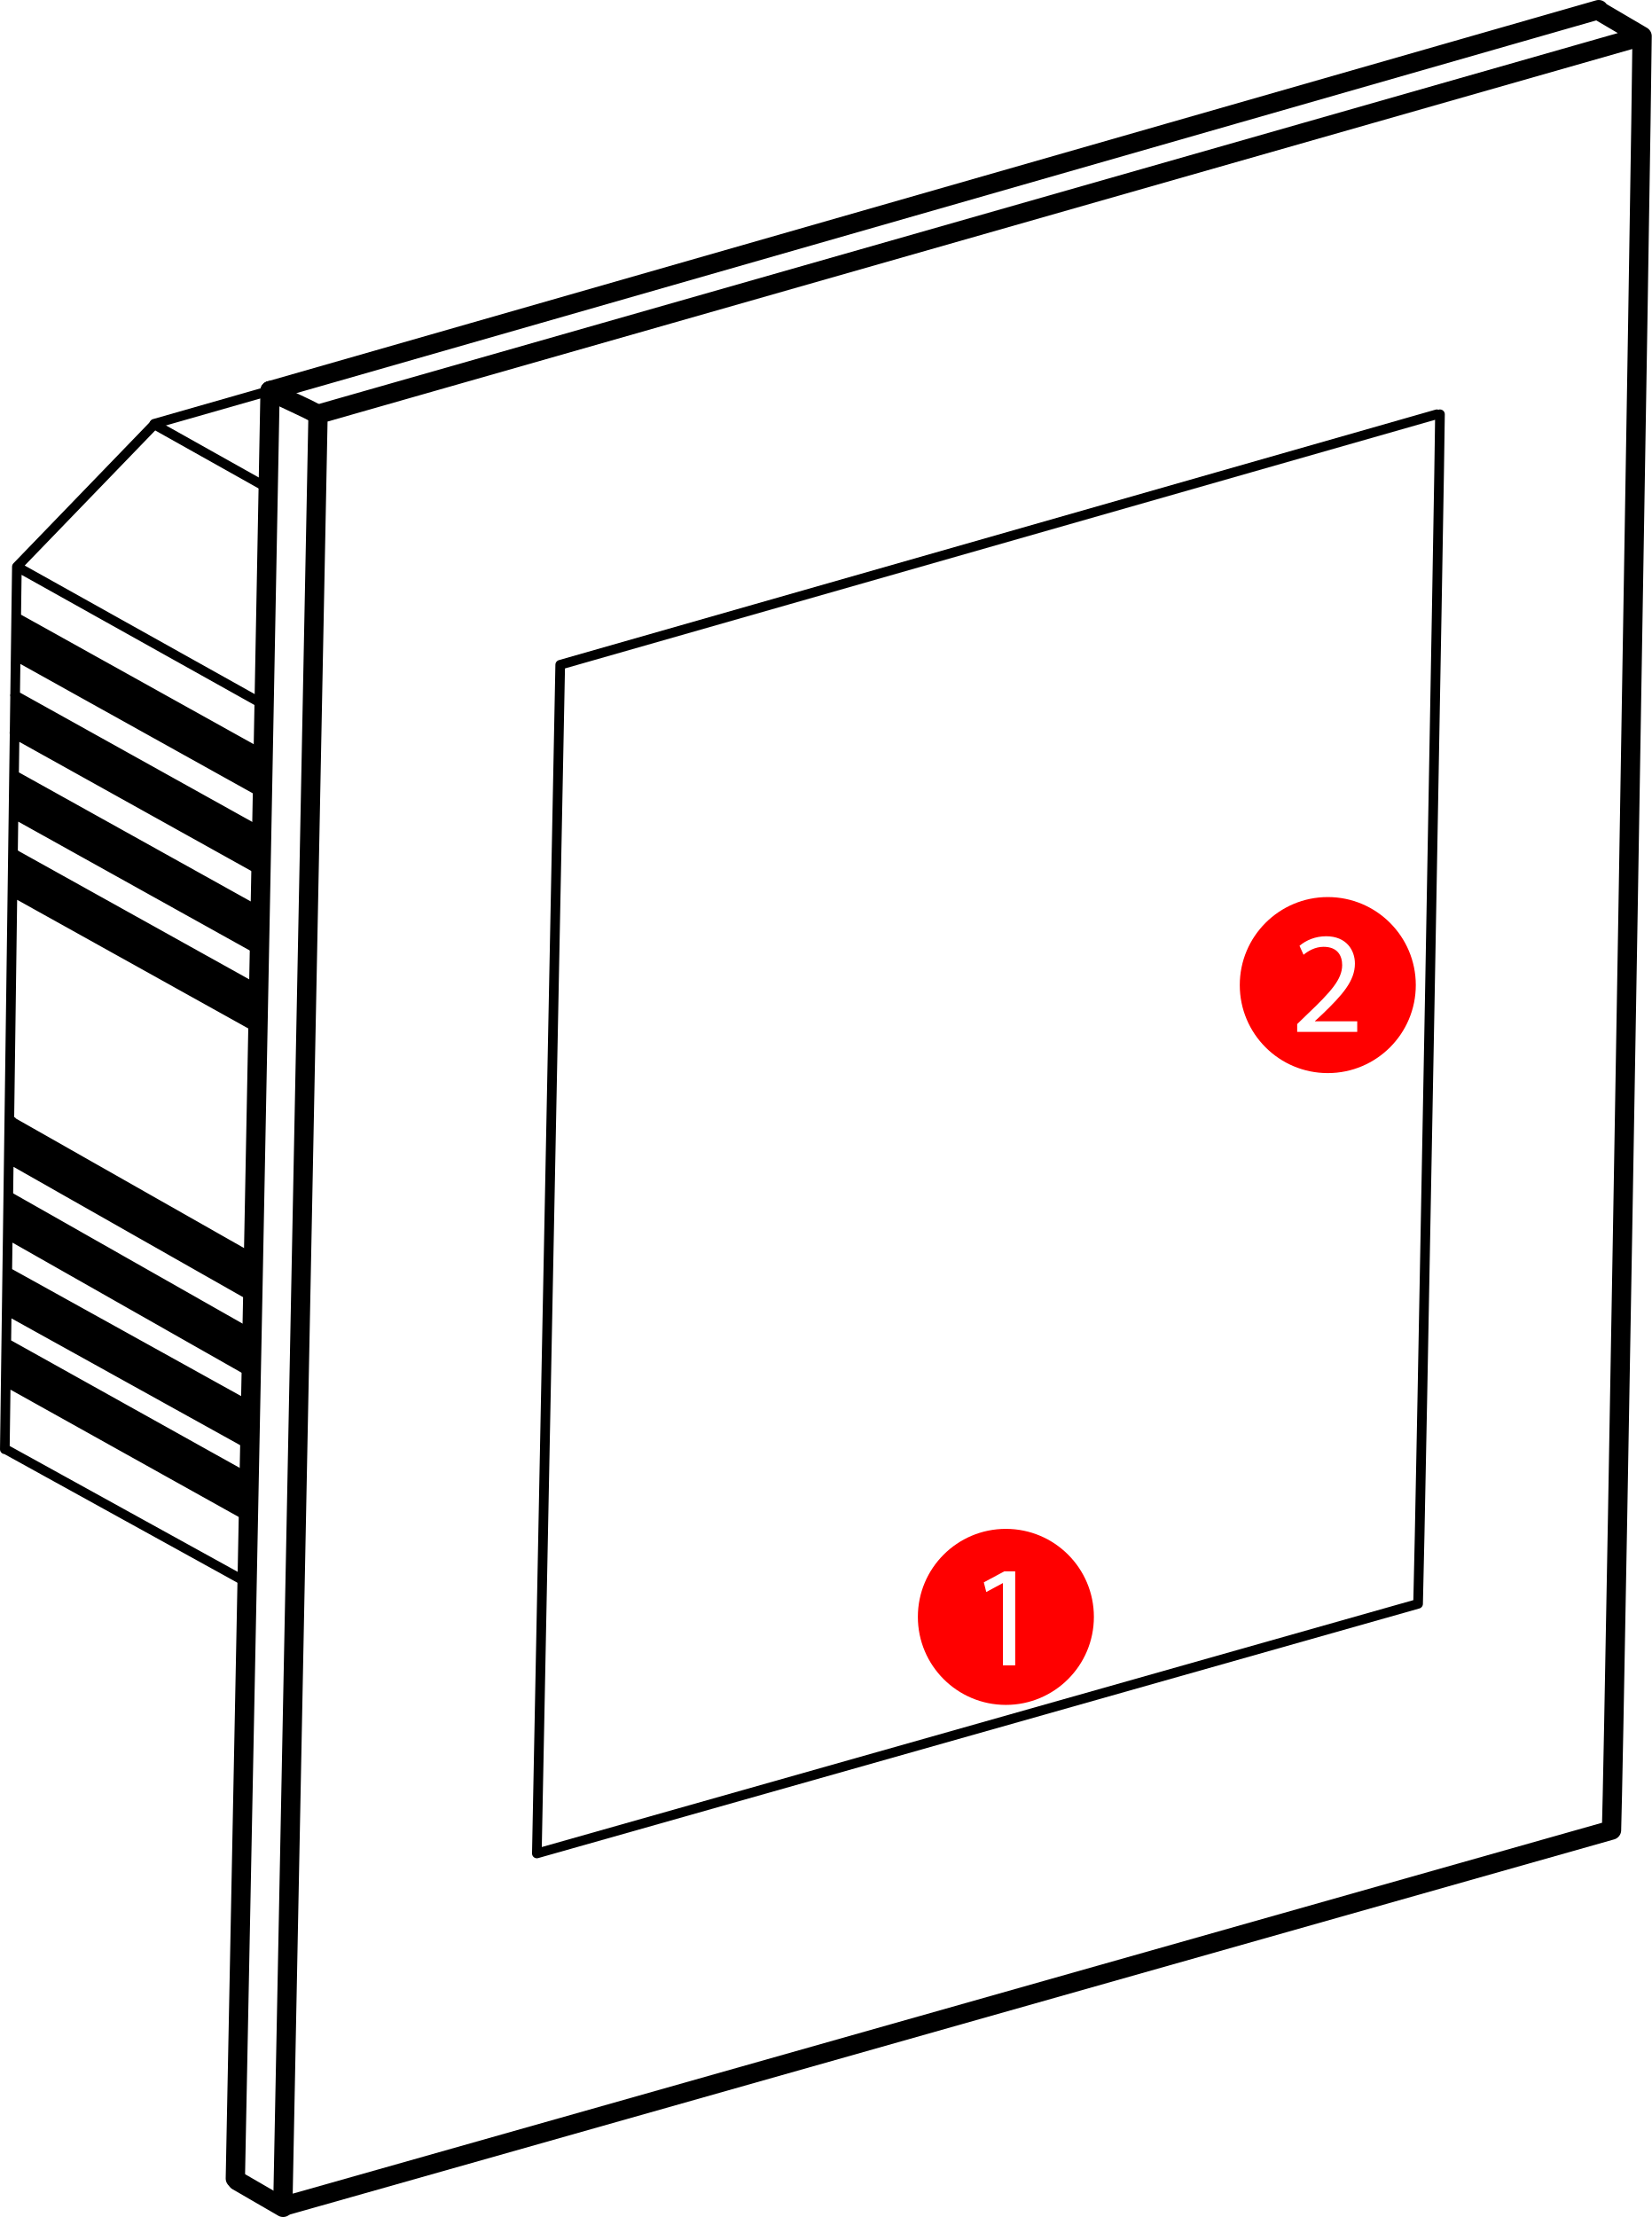
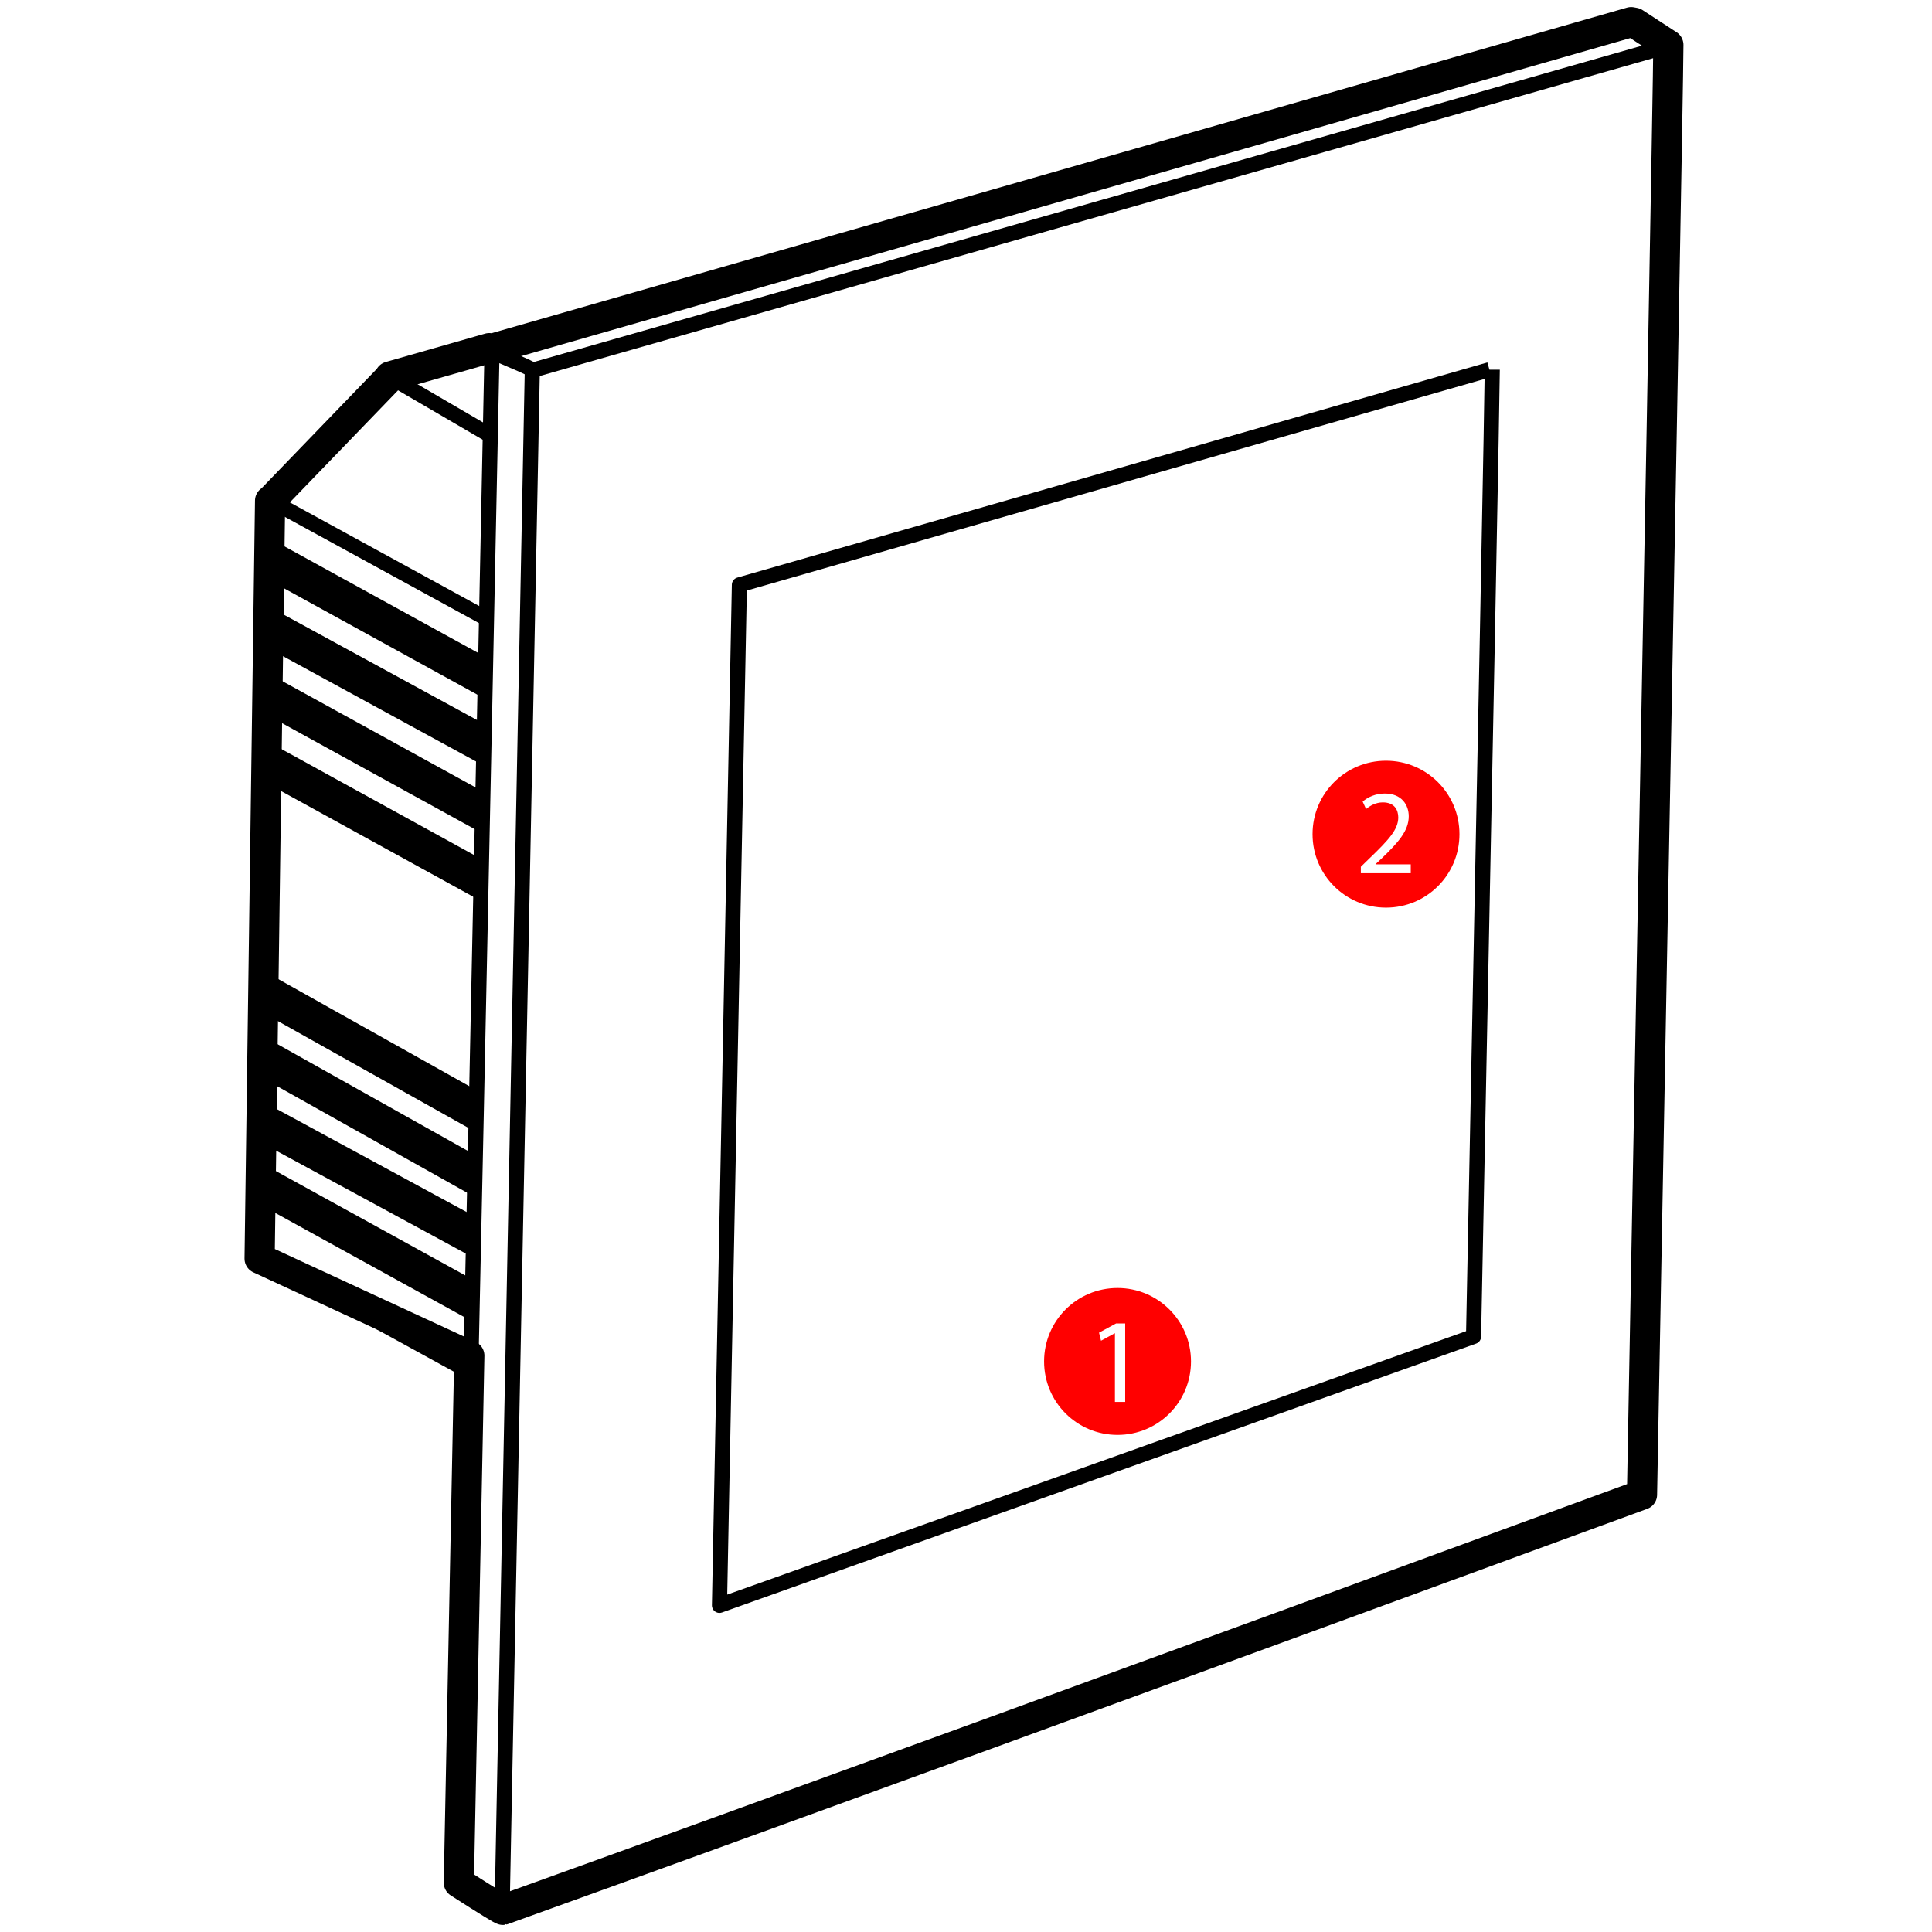
- <svg xmlns="http://www.w3.org/2000/svg" version="1.1" id="Laag_1" x="0px" y="0px" viewBox="0 0 685 919.36" style="enable-background:new 0 0 685 919.36;" xml:space="preserve">
+ <svg xmlns="http://www.w3.org/2000/svg" version="1.1" id="Laag_1" x="0px" y="0px" viewBox="0 0 960 960" style="enable-background:new 0 0 960 960;" xml:space="preserve">
  <style type="text/css">
- 	.st0{fill:none;stroke:#000000;stroke-width:4;stroke-linecap:round;stroke-linejoin:round;stroke-miterlimit:10;}
- 	.st1{fill:none;stroke:#000000;stroke-width:8;stroke-linecap:round;stroke-linejoin:round;stroke-miterlimit:10;}
- 	.st2{fill:none;stroke:#000000;stroke-width:2;stroke-linecap:round;stroke-linejoin:round;stroke-miterlimit:10;}
- 	.st3{stroke:#000000;stroke-width:4;stroke-linecap:round;stroke-linejoin:round;stroke-miterlimit:10;}
+ 	.st0{fill:none;stroke:#000000;stroke-width:7.5;stroke-linejoin:round;}
+ 	.st1{fill:none;stroke:#000000;stroke-width:8;stroke-linecap:round;stroke-linejoin:round;}
+ 	.st2{stroke:#000000;stroke-width:4;stroke-linecap:round;stroke-linejoin:round;}
+ 	.st3{fill:none;stroke:#000000;stroke-width:15;stroke-linejoin:round;}
	.st4{fill:#FF0000;}
</style>
-   <g>
-     <path class="st0" d="M597.18,171.8c0,13.44-8.21,466.51-9.08,493.28c-121.68,34.47-242.23,68.61-365.46,103.52   c3.24-164.6,6.45-328.03,9.69-492.93C353.68,241,474.78,206.4,595.88,171.8" />
+   <g id="com.qubino_x2F_drivers_x2F_ZMNHQD_x2F_assets_x2F_icon">
+     <path id="Path" class="st0" d="M741.5,183.7c0,9.2-3.1,169.4-9.3,480.4L357.5,797.7c4.4-225,7.7-394,9.9-507.1   c124.4-35.7,248.6-71.3,372.7-106.9" />
+     <path id="Path_1_" class="st0" d="M816.5,742.1c-249.2,91.4-438.2,160.3-567,206.6c5-255.4,10-508.9,15-764.7   c188.2-53.8,377.1-107.6,565-161.3C829.5,36.6,825.2,276.4,816.5,742.1z" />
+     <path id="Path_2_" class="st0" d="M242.5,173.7c7,3.7,15,6.3,22,10" />
+     <path id="Path_3_" class="st1" d="M229.5,936.7c6.7,4,13.3,8,20,12" />
+     <line id="Path_4_" class="st0" x1="193.5" y1="187.7" x2="135.5" y2="247.7" />
+     <line id="Path_5_" class="st0" x1="240.5" y1="306.7" x2="134.5" y2="248.7" />
+     <line id="Path_6_" class="st0" x1="233.5" y1="681.7" x2="131.5" y2="625.7" />
+     <line id="Path_7_" class="st0" x1="135.5" y1="247.7" x2="129.5" y2="625.7" />
+     <line id="Path_8_" class="st0" x1="242.5" y1="215.7" x2="194.5" y2="187.7" />
+     <line id="Path_9_" class="st0" x1="809.5" y1="10.7" x2="243.5" y2="172.7" />
+     <g id="Group-2" transform="translate(130.5, 269.68)">
+       <polyline id="Path_10_" class="st2" points="4.5,16.8 4.5,0.3 4.7,0.7 110.5,58.9 110.5,75.3 4.7,17.1   " />
+       <polyline id="Path_11_" class="st2" points="3.5,50.3 4.5,35 3.7,34.3 109.5,92 109.5,108.3 3.7,50.6   " />
+       <polyline id="Path_12_" class="st2" points="3.5,83.8 3.5,67.3 3.7,67.7 109.5,125.9 109.5,142.3 3.7,84.1   " />
+       <polyline id="Path_13_" class="st2" points="3.5,117.8 3.5,101.3 3.7,101.7 109.5,159.9 109.5,176.3 3.7,118.1   " />
+       <polyline id="Path_14_" class="st2" points="1.5,231.8 1.5,215.3 1.7,215.7 105.5,273.9 105.5,290.3 1.7,232.1   " />
+       <polyline id="Path_15_" class="st2" points="0.5,263.8 0.5,247.3 0.7,247.7 104.5,305.9 104.5,322.3 0.7,264.1   " />
+       <polyline id="Path_16_" class="st2" points="-0.5,295.6 -0.5,279.3 -0.3,279.7 103.5,336 103.5,352.3 -0.3,296   " />
+       <polyline id="Path_17_" class="st2" points="-0.5,326.8 -0.5,310.3 -0.3,310.7 103.5,367.9 103.5,384.3 -0.3,327.1   " />
+     </g>
+     <path id="Path_18_" class="st0" d="M228.5,935.7c5.5-255.1,10.8-506.5,16-762" />
+     <line id="Path_19_" class="st0" x1="242.5" y1="173.7" x2="194.5" y2="187.7" />
+     <path id="Combined-Shape" class="st3" d="M810.5,11l1.6,0.3L829,22.3c0,13.9-4.4,254-13.1,720.4c-248.4,91.1-437.1,159.9-566,206.3   c-0.4,0.1-7.7-4.4-21.9-13.5c1.7-87.6,3.5-174.8,5.2-261.9L129,625.4l5.2-376.6l1-0.4l-0.2-0.2l58.7-60.8l0-0.3l49.4-14.1l0.7,0.5   L810.5,11z" />
  </g>
-   <path class="st1" d="M112,162c6.34,3.67,13.68,6.34,20,10" />
-   <path class="st1" d="M98.41,904.36c6.34,3.67,12.68,7.34,19,11" />
-   <path class="st2" d="M109,319" />
-   <path class="st2" d="M106.9,353.86" />
-   <line class="st0" x1="111.28" y1="202.52" x2="64" y2="176" />
-   <path class="st1" d="M681,15c0,20.26-11.38,703.55-12.68,743.92C484.85,810.89,303.09,862.37,117.29,915  c4.88-248.19,9.72-494.6,14.61-743.22C314.85,119.51,498.41,67.17,681,15 M681,15c-6.32-3.66-12.13-7.19-18.48-10.86 M663,4L112,162  " />
-   <path class="st3" d="M6,337.33v-16l0.19,0.34L108,378.33v16L6.19,337.67 M10.14,265.17 M64,176L7,235 M109,292L7,235 M102,656  L3.12,601.42 M7,235L2,601 M7.19,272.34L109,329v-16L7.19,256.34L7,256v16 M6.19,304.34L108,361v-16L6.19,288.34L7,289l-1,15   M6.19,370.34L108,427v-16L6.19,354.34L6,354v16 M5.19,481.34L105,538v-16L5.19,465.34L5,465v16 M4.19,512.45L104,569.11v-16  L4.19,496.45L4,496.11v16 M3.19,543.56L103,598.89v-16L3.19,527.56L3,527.22v16 M3.19,573.34L103,629v-16L3.19,557.34L3,557v16" />
-   <path class="st1" d="M97.6,903.39c4.95-248.18,9.75-492.77,14.4-741.39" />
-   <line class="st0" x1="112" y1="162" x2="63.99" y2="175.73" />
-   <path class="st4" d="M453.65,670.5c0,20.16-16.34,36.5-36.5,36.5c-20.16,0-36.5-16.34-36.5-36.5s16.34-36.5,36.5-36.5  C437.31,634,453.65,650.34,453.65,670.5z M415.92,690.61h5.1v-39h-4.5l-8.52,4.56l1.02,4.02l6.78-3.66h0.12V690.61z" />
-   <path class="st4" d="M587.15,408.5c0,20.16-16.34,36.5-36.5,36.5s-36.5-16.34-36.5-36.5s16.34-36.5,36.5-36.5  S587.15,388.34,587.15,408.5z M562.86,427.91v-4.38h-17.52v-0.12l3.12-2.88c8.22-7.92,13.44-13.74,13.44-20.94  c0-5.58-3.54-11.34-11.94-11.34c-4.5,0-8.34,1.68-11.04,3.96l1.68,3.72c1.8-1.5,4.74-3.3,8.28-3.3c5.82,0,7.74,3.66,7.74,7.62  c-0.06,5.88-4.56,10.92-14.52,20.4l-4.14,4.02v3.24H562.86z" />
+   <path class="st4" d="M591.8,676.5c0,20.2-16.3,36.5-36.5,36.5c-20.2,0-36.5-16.3-36.5-36.5s16.3-36.5,36.5-36.5  C575.4,640,591.8,656.3,591.8,676.5z M554,696.6h5.1v-39h-4.5l-8.5,4.6l1,4l6.8-3.7h0.1V696.6z" />
+   <path class="st4" d="M725.2,414.5c0,20.2-16.3,36.5-36.5,36.5s-36.5-16.3-36.5-36.5s16.3-36.5,36.5-36.5S725.2,394.3,725.2,414.5z   M701,433.9v-4.4h-17.5v-0.1l3.1-2.9c8.2-7.9,13.4-13.7,13.4-20.9c0-5.6-3.5-11.3-11.9-11.3c-4.5,0-8.3,1.7-11,4l1.7,3.7  c1.8-1.5,4.7-3.3,8.3-3.3c5.8,0,7.7,3.7,7.7,7.6c-0.1,5.9-4.6,10.9-14.5,20.4l-4.1,4v3.2L701,433.9L701,433.9z" />
</svg>
